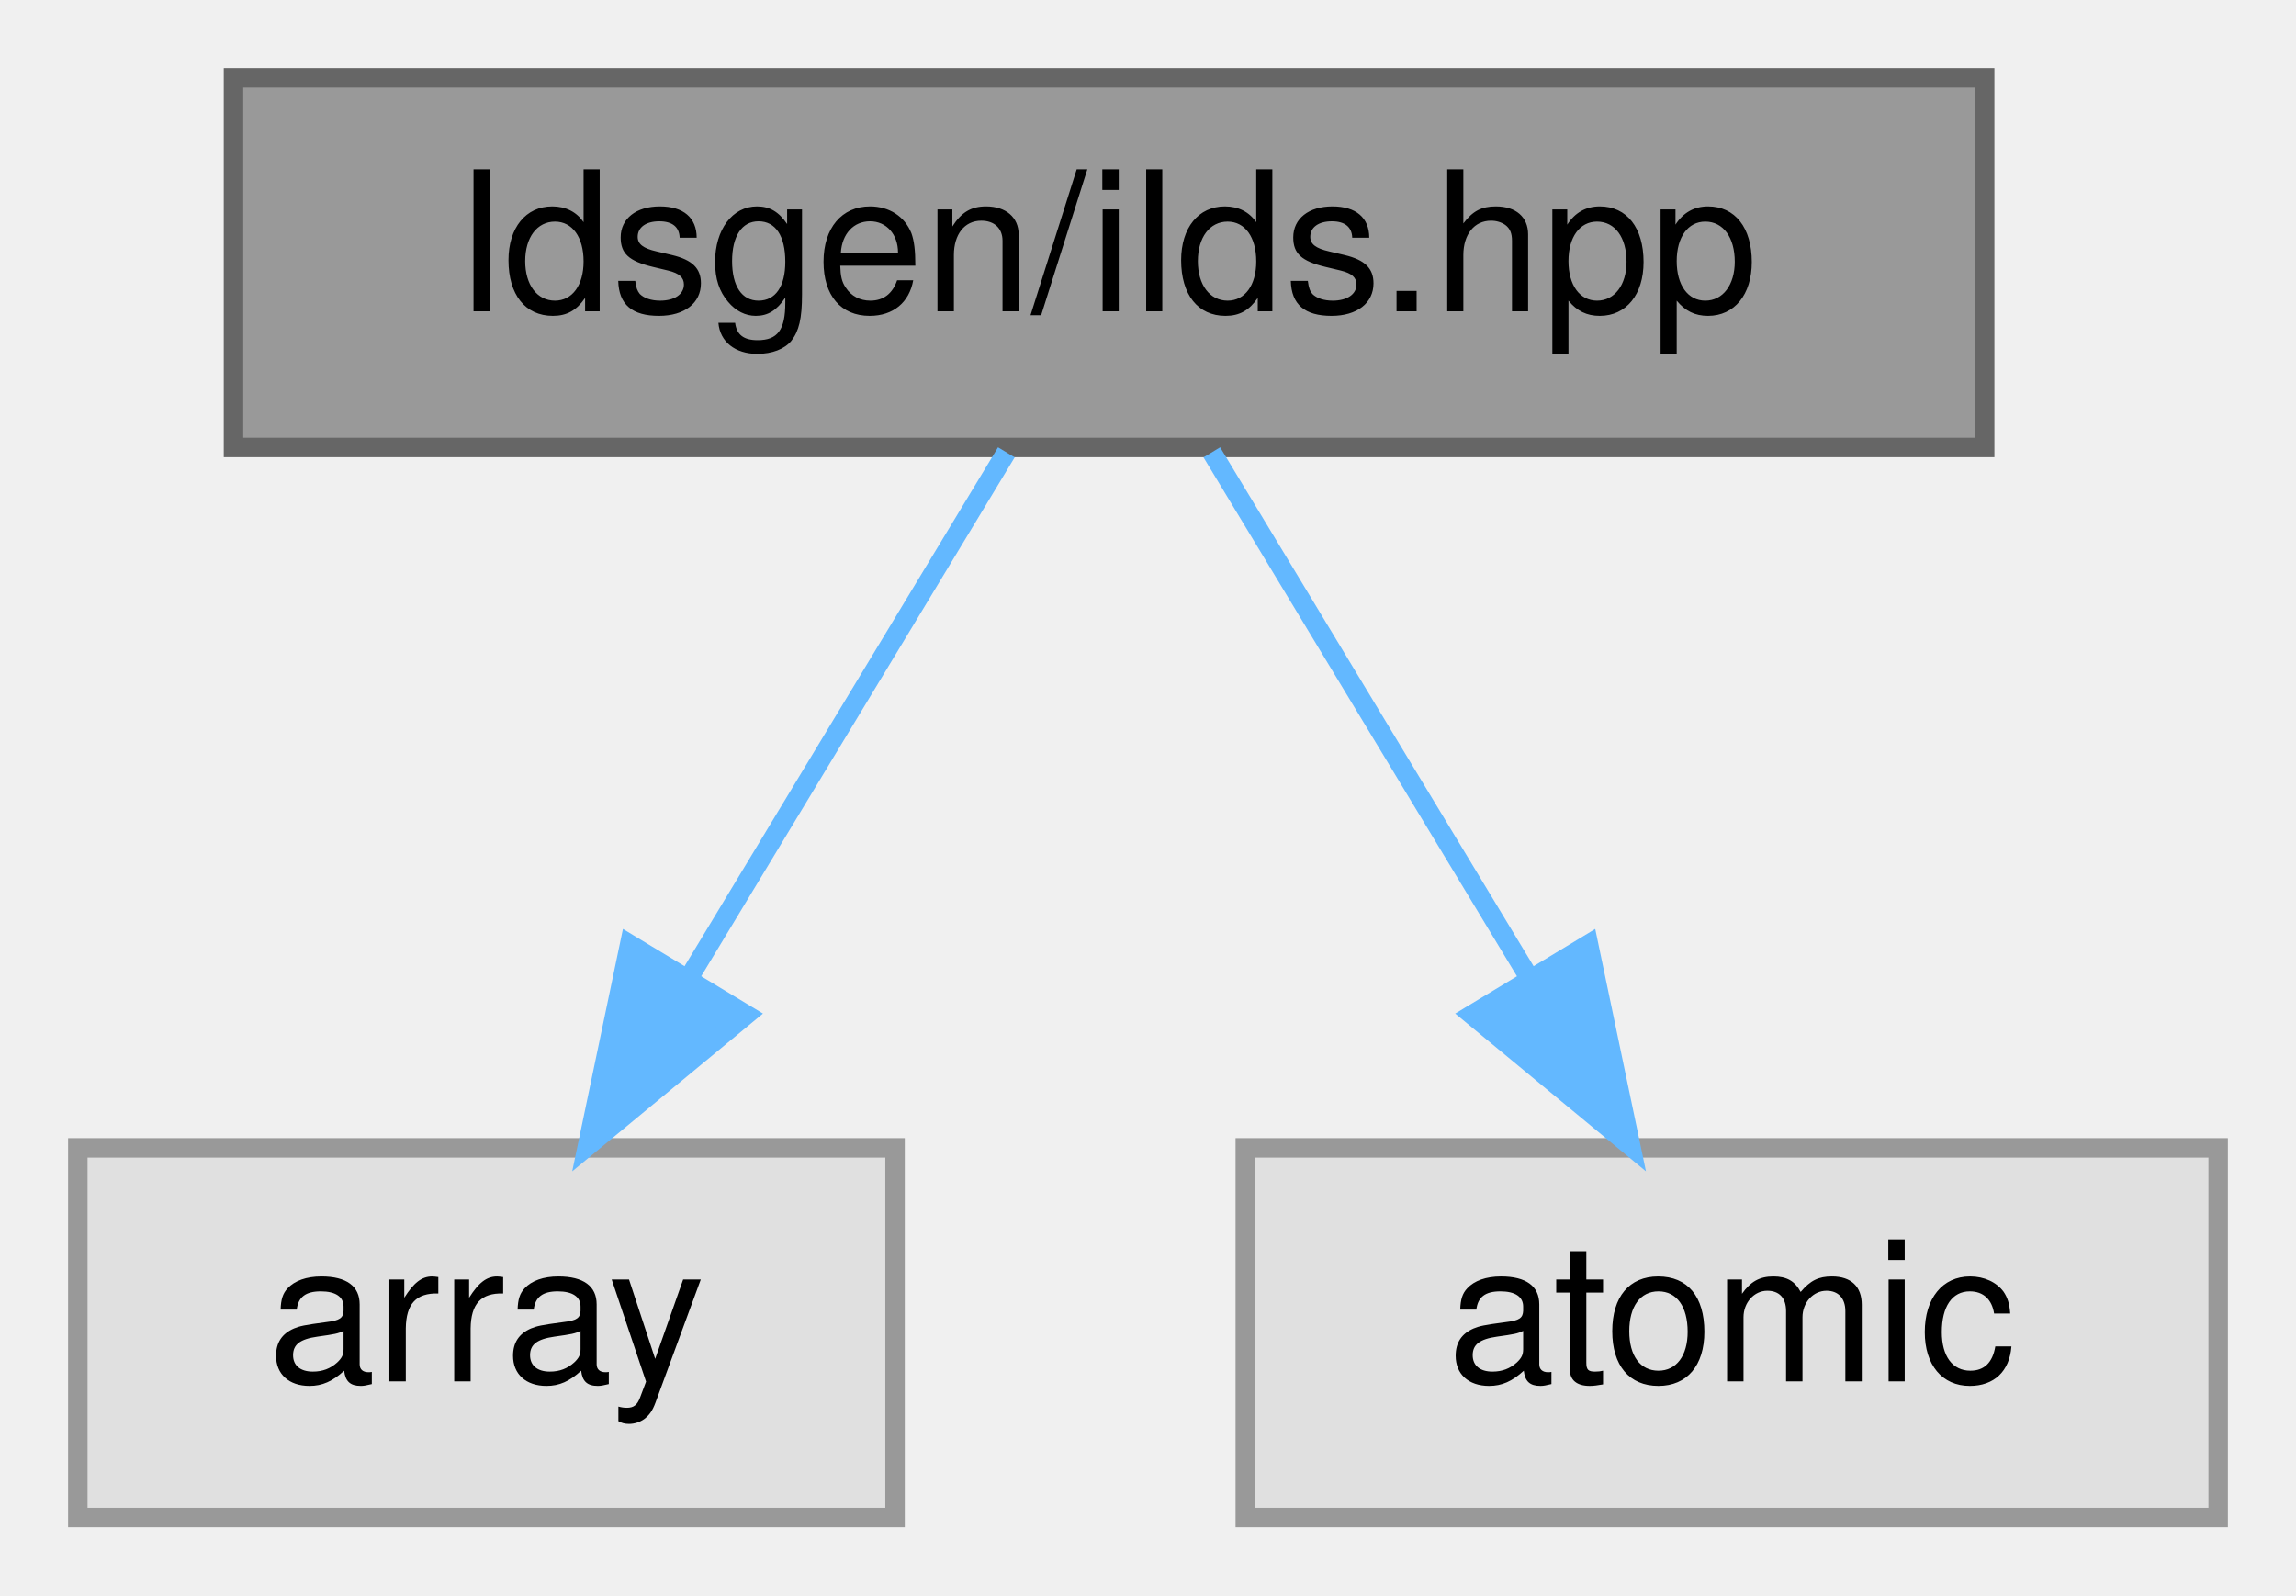
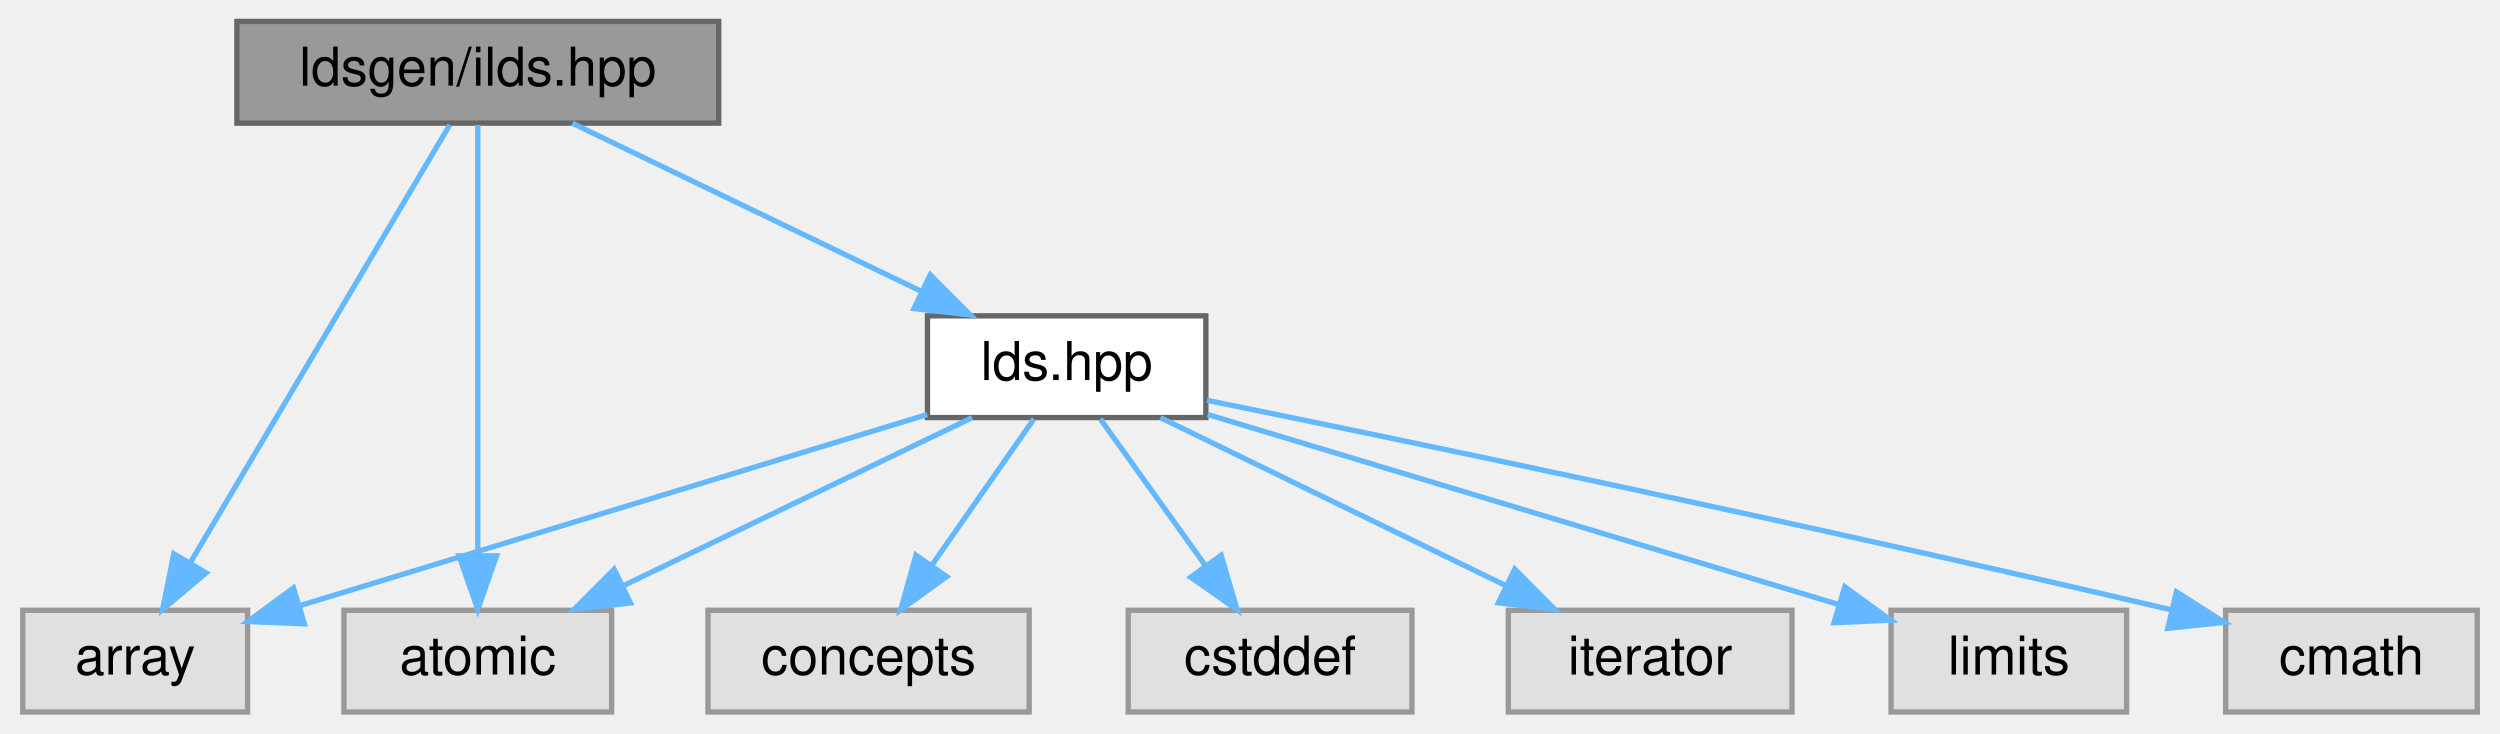
- <svg xmlns="http://www.w3.org/2000/svg" xmlns:xlink="http://www.w3.org/1999/xlink" width="118pt" height="82pt" viewBox="0.00 0.00 118.00 82.00">
-   <g id="graph0" class="graph" transform="scale(1 1) rotate(0) translate(4 78)">
+ <svg xmlns="http://www.w3.org/2000/svg" xmlns:xlink="http://www.w3.org/1999/xlink" width="467pt" height="137pt" viewBox="0.00 0.00 466.50 137.00">
+   <g id="graph0" class="graph" transform="scale(1 1) rotate(0) translate(4 133)">
    <g id="Node000001" class="node">
      <g id="a_Node000001">
        <a xlink:title="Integer low-discrepancy sequence generators with thread-safe runtime (ildsgen).">
-           <polygon fill="#999999" stroke="#666666" points="98,-74 8,-74 8,-55 98,-55 98,-74" />
-           <text text-anchor="middle" x="53" y="-62" font-family="Helvetica,sans-Serif" font-size="10.00">ldsgen/ilds.hpp</text>
+           <polygon fill="#999999" stroke="#666666" points="130,-129 40,-129 40,-110 130,-110 130,-129" />
+           <text text-anchor="middle" x="85" y="-117" font-family="Helvetica,sans-Serif" font-size="10.00">ldsgen/ilds.hpp</text>
        </a>
      </g>
    </g>
    <g id="Node000002" class="node">
      <g id="a_Node000002">
        <a xlink:title=" ">
          <polygon fill="#e0e0e0" stroke="#999999" points="42,-19 0,-19 0,0 42,0 42,-19" />
          <text text-anchor="middle" x="21" y="-7" font-family="Helvetica,sans-Serif" font-size="10.00">array</text>
        </a>
      </g>
    </g>
    <g id="edge1_Node000001_Node000002" class="edge">
      <g id="a_edge1_Node000001_Node000002">
        <a xlink:title=" ">
-           <path fill="none" stroke="#63b8ff" d="M47.72,-54.75C43.29,-47.42 36.84,-36.73 31.38,-27.7" />
-           <polygon fill="#63b8ff" stroke="#63b8ff" points="34.35,-25.84 26.19,-19.09 28.36,-29.46 34.35,-25.84" />
+           <path fill="none" stroke="#63b8ff" d="M79.76,-109.66C69.21,-91.85 45.22,-51.37 31.37,-28.01" />
+           <polygon fill="#63b8ff" stroke="#63b8ff" points="34.24,-25.98 26.13,-19.16 28.22,-29.55 34.24,-25.98" />
        </a>
      </g>
    </g>
    <g id="Node000003" class="node">
      <g id="a_Node000003">
        <a xlink:title=" ">
          <polygon fill="#e0e0e0" stroke="#999999" points="110,-19 60,-19 60,0 110,0 110,-19" />
          <text text-anchor="middle" x="85" y="-7" font-family="Helvetica,sans-Serif" font-size="10.00">atomic</text>
        </a>
      </g>
    </g>
    <g id="edge2_Node000001_Node000003" class="edge">
      <g id="a_edge2_Node000001_Node000003">
        <a xlink:title=" ">
-           <path fill="none" stroke="#63b8ff" d="M58.28,-54.75C62.71,-47.42 69.16,-36.73 74.62,-27.7" />
-           <polygon fill="#63b8ff" stroke="#63b8ff" points="77.64,-29.46 79.81,-19.09 71.65,-25.84 77.64,-29.46" />
+           <path fill="none" stroke="#63b8ff" d="M85,-109.66C85,-92.17 85,-52.8 85,-29.27" />
+           <polygon fill="#63b8ff" stroke="#63b8ff" points="88.5,-29.16 85,-19.16 81.5,-29.16 88.5,-29.16" />
+         </a>
+       </g>
+     </g>
+     <g id="Node000004" class="node">
+       <g id="a_Node000004">
+         <a xlink:href="lds_8hpp.html" target="_top" xlink:title="Low-discrepancy sequence generators with thread-safe runtime polymorphism (ldsgen).">
+           <polygon fill="white" stroke="#666666" points="221,-74 169,-74 169,-55 221,-55 221,-74" />
+           <text text-anchor="middle" x="195" y="-62" font-family="Helvetica,sans-Serif" font-size="10.00">lds.hpp</text>
+         </a>
+       </g>
+     </g>
+     <g id="edge3_Node000001_Node000004" class="edge">
+       <g id="a_edge3_Node000001_Node000004">
+         <a xlink:title=" ">
+           <path fill="none" stroke="#63b8ff" d="M102.67,-109.98C120.29,-101.5 147.58,-88.35 167.93,-78.54" />
+           <polygon fill="#63b8ff" stroke="#63b8ff" points="169.52,-81.66 177.01,-74.17 166.48,-75.36 169.52,-81.66" />
+         </a>
+       </g>
+     </g>
+     <g id="edge4_Node000004_Node000002" class="edge">
+       <g id="a_edge4_Node000004_Node000002">
+         <a xlink:title=" ">
+           <path fill="none" stroke="#63b8ff" d="M168.95,-55.57C137.59,-46.01 85,-29.99 51.7,-19.85" />
+           <polygon fill="#63b8ff" stroke="#63b8ff" points="52.61,-16.47 42.03,-16.9 50.57,-23.17 52.61,-16.47" />
+         </a>
+       </g>
+     </g>
+     <g id="edge5_Node000004_Node000003" class="edge">
+       <g id="a_edge5_Node000004_Node000003">
+         <a xlink:title=" ">
+           <path fill="none" stroke="#63b8ff" d="M177.33,-54.98C159.71,-46.5 132.42,-33.35 112.07,-23.54" />
+           <polygon fill="#63b8ff" stroke="#63b8ff" points="113.52,-20.36 102.99,-19.17 110.48,-26.66 113.52,-20.36" />
+         </a>
+       </g>
+     </g>
+     <g id="Node000005" class="node">
+       <g id="a_Node000005">
+         <a xlink:title=" ">
+           <polygon fill="#e0e0e0" stroke="#999999" points="458.5,-19 411.5,-19 411.5,0 458.5,0 458.5,-19" />
+           <text text-anchor="middle" x="435" y="-7" font-family="Helvetica,sans-Serif" font-size="10.00">cmath</text>
+         </a>
+       </g>
+     </g>
+     <g id="edge6_Node000004_Node000005" class="edge">
+       <g id="a_edge6_Node000004_Node000005">
+         <a xlink:title=" ">
+           <path fill="none" stroke="#63b8ff" d="M221.22,-58.22C258.81,-50.57 330.44,-35.71 401.25,-19.1" />
+           <polygon fill="#63b8ff" stroke="#63b8ff" points="402.31,-22.45 411.24,-16.74 400.7,-15.63 402.31,-22.45" />
+         </a>
+       </g>
+     </g>
+     <g id="Node000006" class="node">
+       <g id="a_Node000006">
+         <a xlink:title=" ">
+           <polygon fill="#e0e0e0" stroke="#999999" points="188,-19 128,-19 128,0 188,0 188,-19" />
+           <text text-anchor="middle" x="158" y="-7" font-family="Helvetica,sans-Serif" font-size="10.00">concepts</text>
+         </a>
+       </g>
+     </g>
+     <g id="edge7_Node000004_Node000006" class="edge">
+       <g id="a_edge7_Node000004_Node000006">
+         <a xlink:title=" ">
+           <path fill="none" stroke="#63b8ff" d="M188.89,-54.75C183.72,-47.34 176.15,-36.5 169.81,-27.41" />
+           <polygon fill="#63b8ff" stroke="#63b8ff" points="172.59,-25.29 164,-19.09 166.85,-29.29 172.59,-25.29" />
+         </a>
+       </g>
+     </g>
+     <g id="Node000007" class="node">
+       <g id="a_Node000007">
+         <a xlink:title=" ">
+           <polygon fill="#e0e0e0" stroke="#999999" points="259.5,-19 206.5,-19 206.5,0 259.5,0 259.5,-19" />
+           <text text-anchor="middle" x="233" y="-7" font-family="Helvetica,sans-Serif" font-size="10.00">cstddef</text>
+         </a>
+       </g>
+     </g>
+     <g id="edge8_Node000004_Node000007" class="edge">
+       <g id="a_edge8_Node000004_Node000007">
+         <a xlink:title=" ">
+           <path fill="none" stroke="#63b8ff" d="M201.27,-54.75C206.59,-47.34 214.36,-36.5 220.88,-27.41" />
+           <polygon fill="#63b8ff" stroke="#63b8ff" points="223.86,-29.26 226.84,-19.09 218.17,-25.18 223.86,-29.26" />
+         </a>
+       </g>
+     </g>
+     <g id="Node000008" class="node">
+       <g id="a_Node000008">
+         <a xlink:title=" ">
+           <polygon fill="#e0e0e0" stroke="#999999" points="330.5,-19 277.5,-19 277.5,0 330.5,0 330.5,-19" />
+           <text text-anchor="middle" x="304" y="-7" font-family="Helvetica,sans-Serif" font-size="10.00">iterator</text>
+         </a>
+       </g>
+     </g>
+     <g id="edge9_Node000004_Node000008" class="edge">
+       <g id="a_edge9_Node000004_Node000008">
+         <a xlink:title=" ">
+           <path fill="none" stroke="#63b8ff" d="M212.51,-54.98C229.97,-46.5 257.01,-33.35 277.17,-23.54" />
+           <polygon fill="#63b8ff" stroke="#63b8ff" points="278.71,-26.69 286.17,-19.17 275.64,-20.4 278.71,-26.69" />
+         </a>
+       </g>
+     </g>
+     <g id="Node000009" class="node">
+       <g id="a_Node000009">
+         <a xlink:title=" ">
+           <polygon fill="#e0e0e0" stroke="#999999" points="393,-19 349,-19 349,0 393,0 393,-19" />
+           <text text-anchor="middle" x="371" y="-7" font-family="Helvetica,sans-Serif" font-size="10.00">limits</text>
+         </a>
+       </g>
+     </g>
+     <g id="edge10_Node000004_Node000009" class="edge">
+       <g id="a_edge10_Node000004_Node000009">
+         <a xlink:title=" ">
+           <path fill="none" stroke="#63b8ff" d="M221.35,-55.57C252.81,-46.09 305.39,-30.26 339.12,-20.1" />
+           <polygon fill="#63b8ff" stroke="#63b8ff" points="340.36,-23.38 348.93,-17.15 338.35,-16.68 340.36,-23.38" />
        </a>
      </g>
    </g>
  </g>
</svg>
